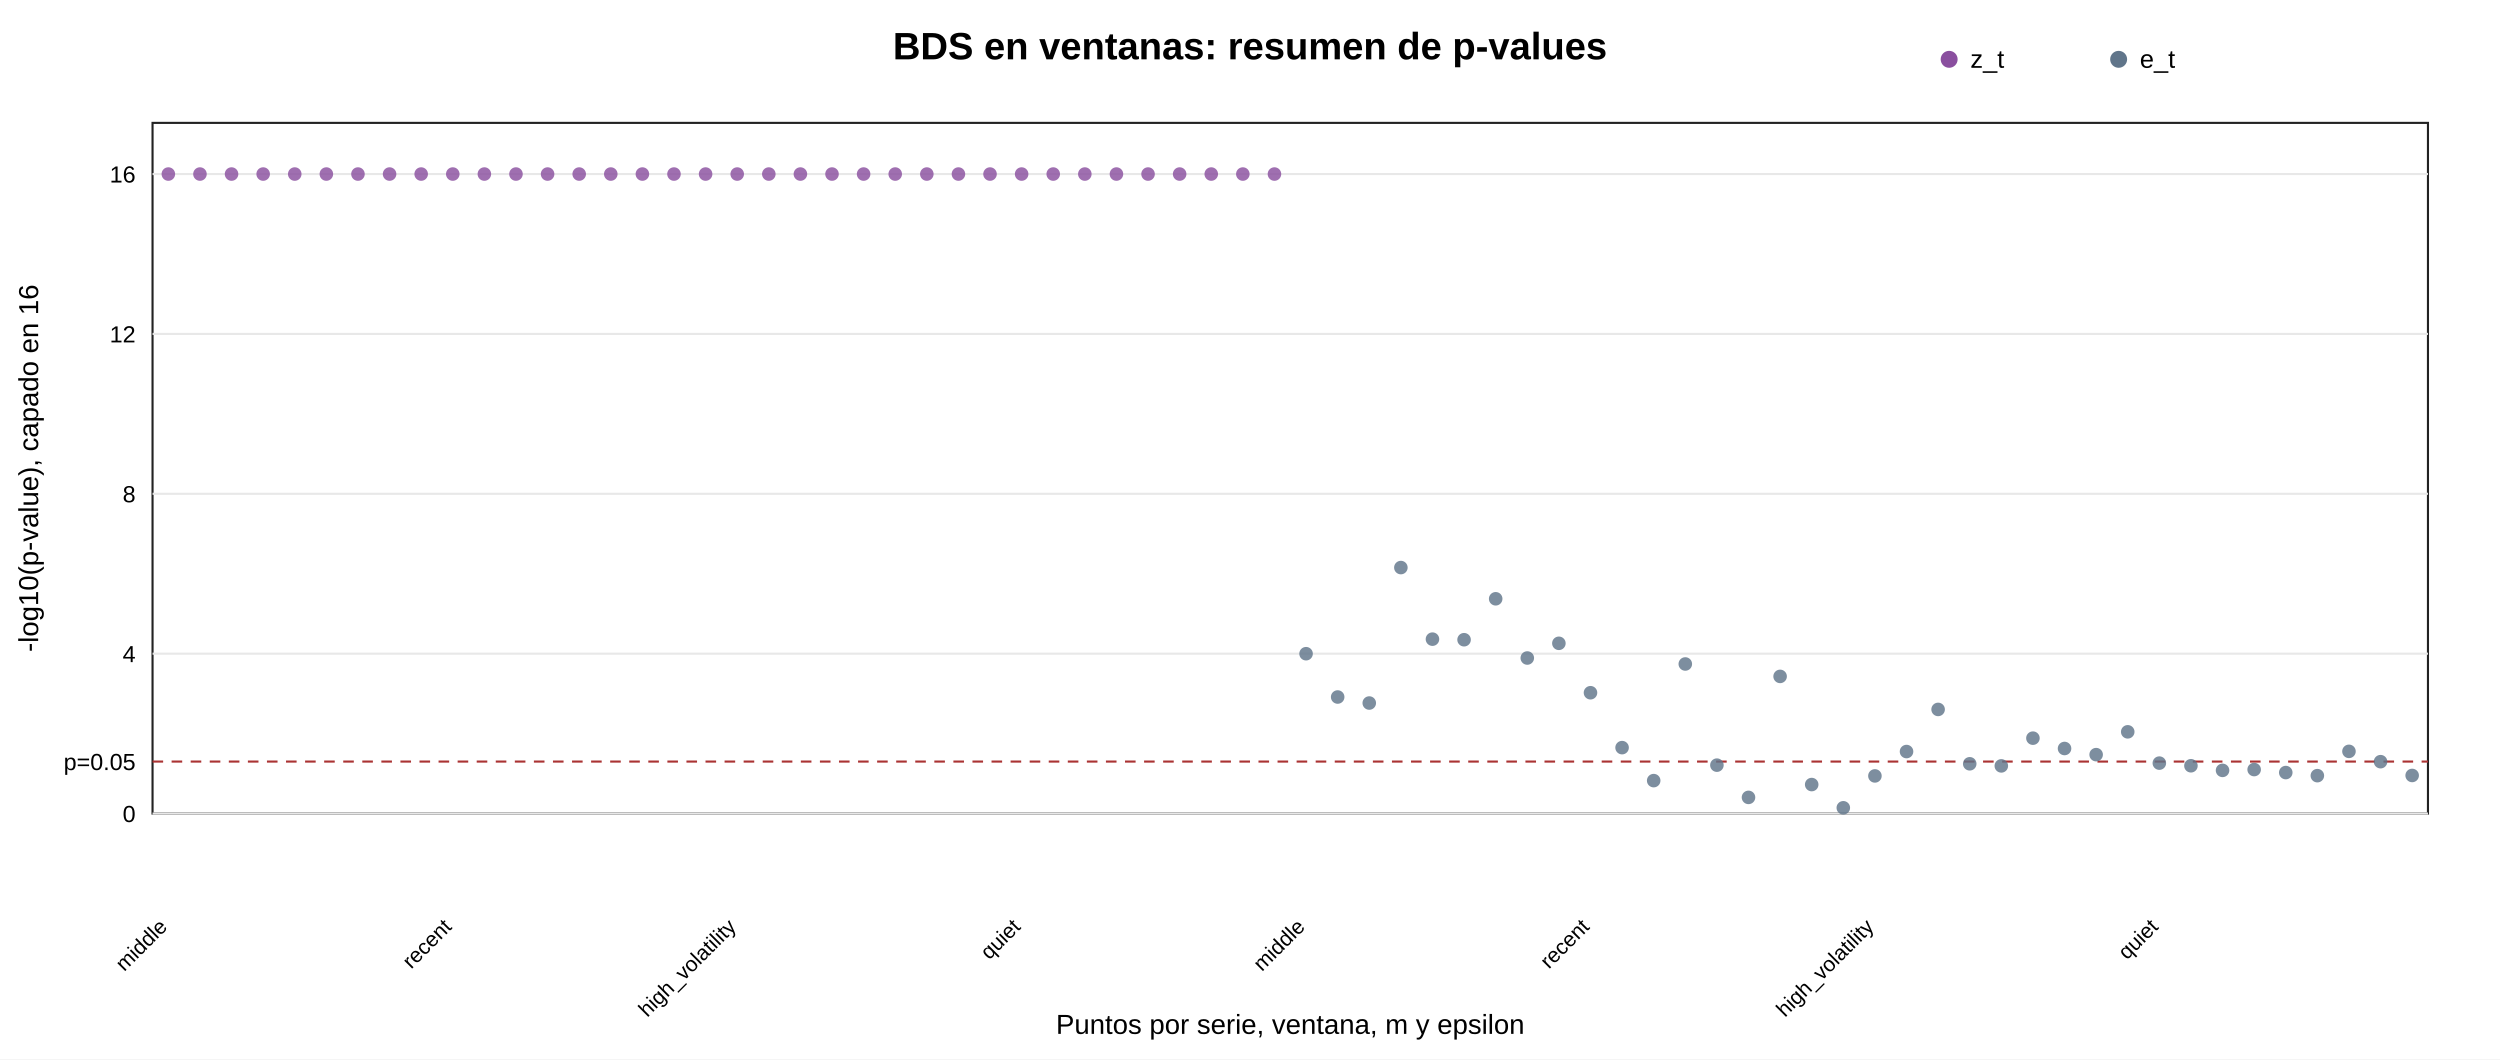
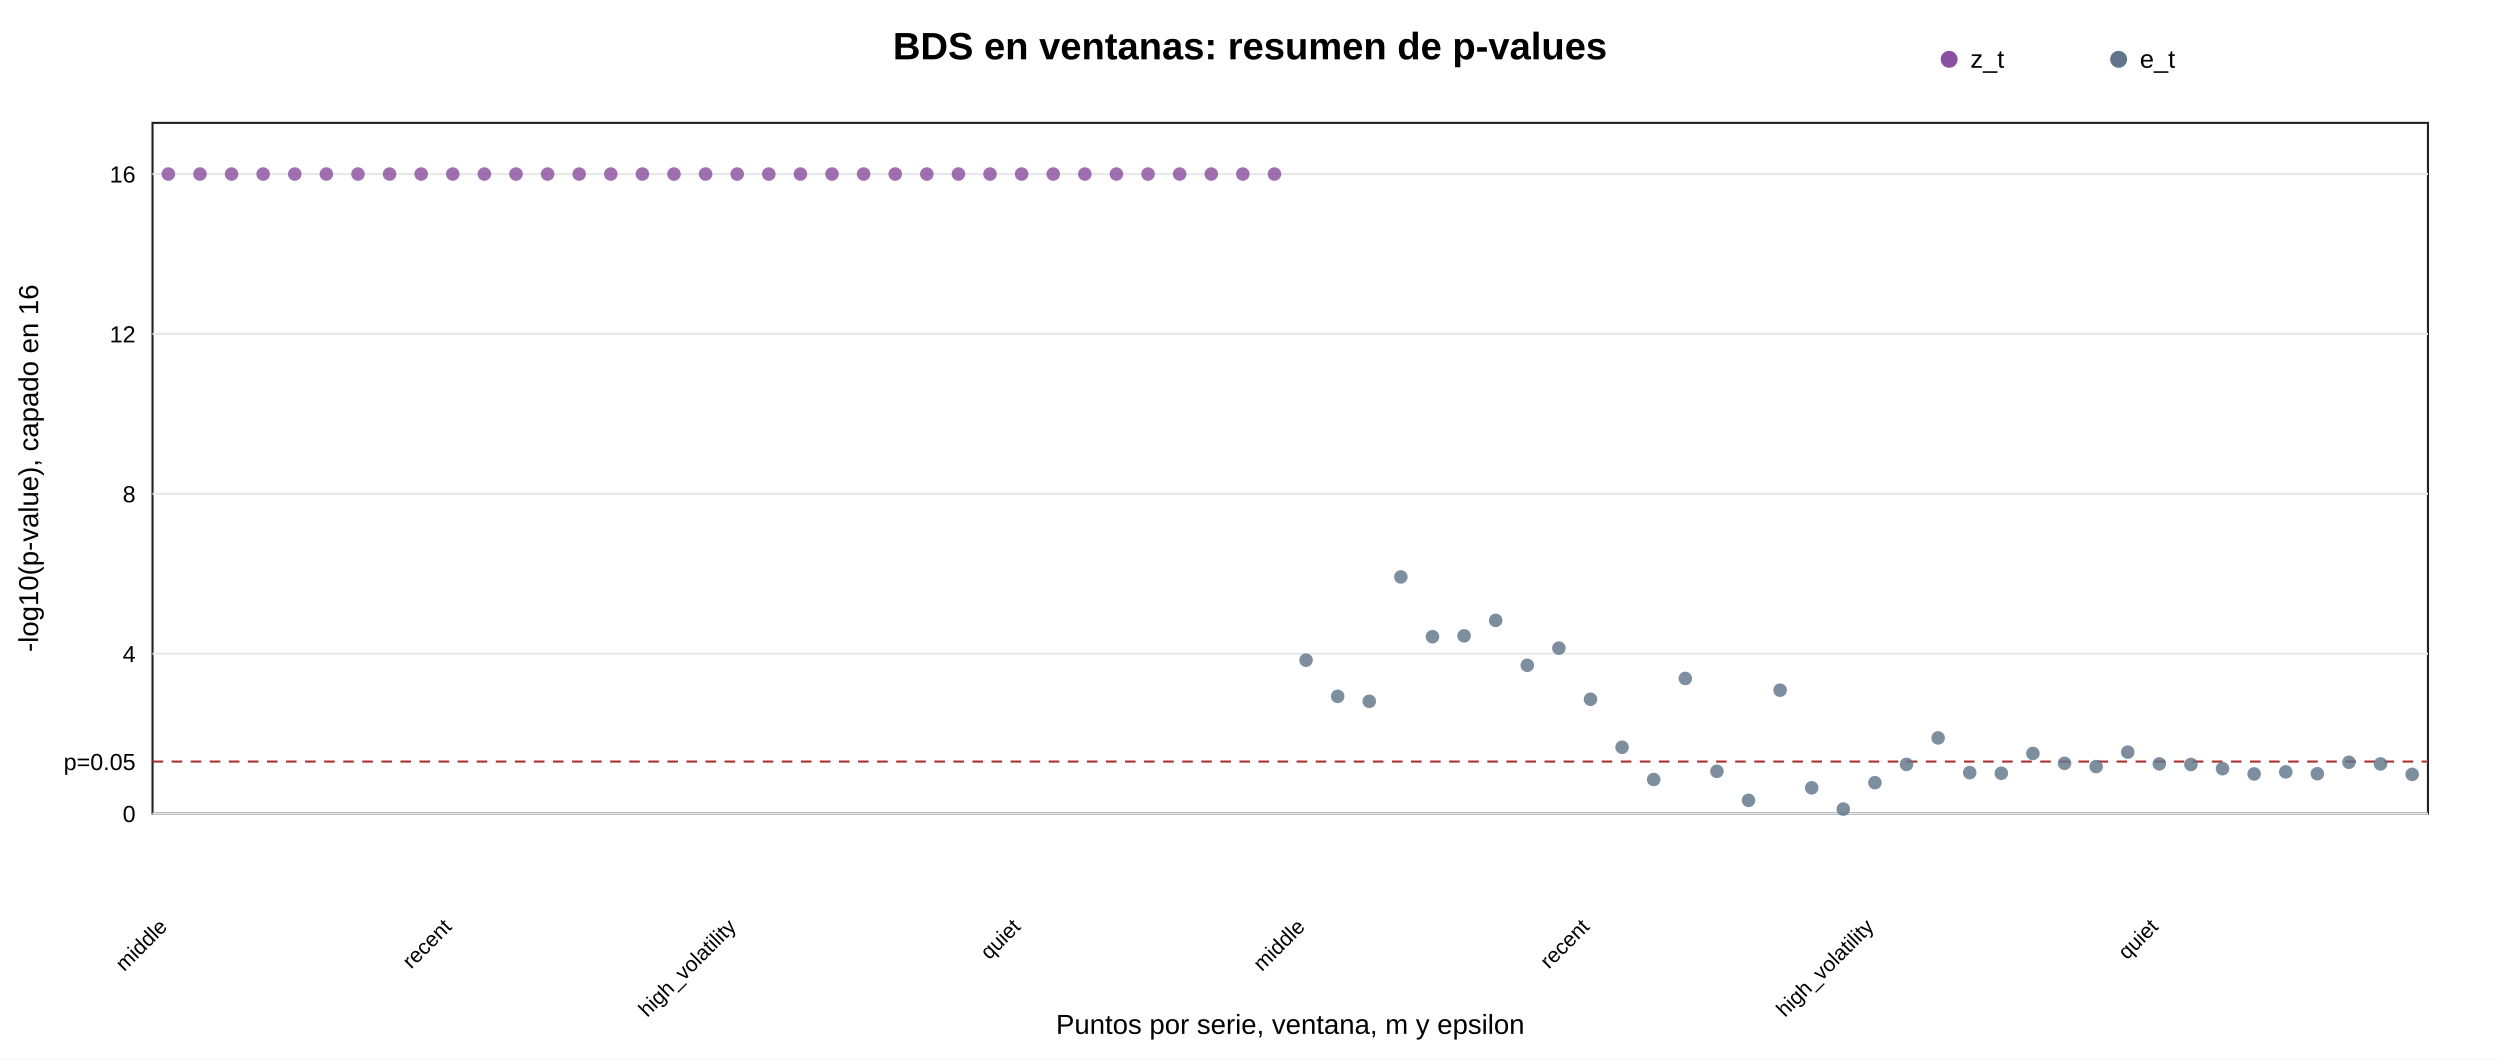
<svg xmlns="http://www.w3.org/2000/svg" width="1180" height="500" viewBox="0 0 1180 500">
  <rect x="0" y="0" width="1180" height="500" fill="#ffffff" />
  <text x="590.0" y="28" text-anchor="middle" font-family="Arial, sans-serif" font-size="18" font-weight="700">BDS en ventanas: resumen de p-values</text>
  <rect x="72" y="58" width="1074.00" height="326.00" fill="none" stroke="#222222" stroke-width="1" />
  <line x1="72" y1="384.00" x2="1146.00" y2="384.00" stroke="#e8e8e8" stroke-width="1" />
  <text x="64" y="388.00" text-anchor="end" font-family="Arial, sans-serif" font-size="11">0</text>
  <line x1="72" y1="359.46" x2="1146.00" y2="359.46" stroke="#a33" stroke-width="1" stroke-dasharray="5,4" />
  <text x="64" y="363.46" text-anchor="end" font-family="Arial, sans-serif" font-size="11">p=0.05</text>
  <line x1="72" y1="308.54" x2="1146.00" y2="308.54" stroke="#e8e8e8" stroke-width="1" />
  <text x="64" y="312.54" text-anchor="end" font-family="Arial, sans-serif" font-size="11">4</text>
  <line x1="72" y1="233.07" x2="1146.00" y2="233.07" stroke="#e8e8e8" stroke-width="1" />
  <text x="64" y="237.07" text-anchor="end" font-family="Arial, sans-serif" font-size="11">8</text>
  <line x1="72" y1="157.61" x2="1146.00" y2="157.61" stroke="#e8e8e8" stroke-width="1" />
  <text x="64" y="161.61" text-anchor="end" font-family="Arial, sans-serif" font-size="11">12</text>
  <line x1="72" y1="82.15" x2="1146.00" y2="82.15" stroke="#e8e8e8" stroke-width="1" />
  <text x="64" y="86.15" text-anchor="end" font-family="Arial, sans-serif" font-size="11">16</text>
  <circle cx="79.46" cy="82.15" r="3.2" fill="#8a4f9f" opacity="0.82" />
  <text x="79.46" y="438" text-anchor="end" transform="rotate(-45 79.46,438)" font-family="Arial, sans-serif" font-size="10">middle</text>
  <circle cx="94.38" cy="82.15" r="3.2" fill="#8a4f9f" opacity="0.82" />
  <circle cx="109.29" cy="82.15" r="3.2" fill="#8a4f9f" opacity="0.82" />
  <circle cx="124.21" cy="82.15" r="3.2" fill="#8a4f9f" opacity="0.82" />
  <circle cx="139.12" cy="82.15" r="3.2" fill="#8a4f9f" opacity="0.82" />
  <circle cx="154.04" cy="82.15" r="3.2" fill="#8a4f9f" opacity="0.82" />
  <circle cx="168.96" cy="82.15" r="3.2" fill="#8a4f9f" opacity="0.82" />
  <circle cx="183.88" cy="82.15" r="3.2" fill="#8a4f9f" opacity="0.82" />
  <circle cx="198.79" cy="82.15" r="3.2" fill="#8a4f9f" opacity="0.82" />
  <circle cx="213.71" cy="82.15" r="3.2" fill="#8a4f9f" opacity="0.82" />
  <text x="213.71" y="438" text-anchor="end" transform="rotate(-45 213.71,438)" font-family="Arial, sans-serif" font-size="10">recent</text>
  <circle cx="228.62" cy="82.15" r="3.2" fill="#8a4f9f" opacity="0.82" />
  <circle cx="243.54" cy="82.15" r="3.2" fill="#8a4f9f" opacity="0.82" />
  <circle cx="258.46" cy="82.15" r="3.2" fill="#8a4f9f" opacity="0.82" />
  <circle cx="273.38" cy="82.15" r="3.2" fill="#8a4f9f" opacity="0.82" />
  <circle cx="288.29" cy="82.15" r="3.2" fill="#8a4f9f" opacity="0.82" />
  <circle cx="303.21" cy="82.15" r="3.2" fill="#8a4f9f" opacity="0.82" />
  <circle cx="318.12" cy="82.15" r="3.2" fill="#8a4f9f" opacity="0.82" />
  <circle cx="333.04" cy="82.15" r="3.2" fill="#8a4f9f" opacity="0.82" />
  <circle cx="347.96" cy="82.15" r="3.2" fill="#8a4f9f" opacity="0.82" />
  <text x="347.96" y="438" text-anchor="end" transform="rotate(-45 347.96,438)" font-family="Arial, sans-serif" font-size="10">high_volatility</text>
  <circle cx="362.88" cy="82.15" r="3.2" fill="#8a4f9f" opacity="0.82" />
  <circle cx="377.79" cy="82.15" r="3.2" fill="#8a4f9f" opacity="0.82" />
  <circle cx="392.71" cy="82.15" r="3.2" fill="#8a4f9f" opacity="0.82" />
  <circle cx="407.62" cy="82.15" r="3.2" fill="#8a4f9f" opacity="0.82" />
  <circle cx="422.54" cy="82.15" r="3.2" fill="#8a4f9f" opacity="0.82" />
  <circle cx="437.46" cy="82.15" r="3.2" fill="#8a4f9f" opacity="0.82" />
  <circle cx="452.38" cy="82.15" r="3.2" fill="#8a4f9f" opacity="0.82" />
  <circle cx="467.29" cy="82.15" r="3.2" fill="#8a4f9f" opacity="0.82" />
  <circle cx="482.21" cy="82.15" r="3.2" fill="#8a4f9f" opacity="0.82" />
  <text x="482.21" y="438" text-anchor="end" transform="rotate(-45 482.21,438)" font-family="Arial, sans-serif" font-size="10">quiet</text>
  <circle cx="497.12" cy="82.15" r="3.2" fill="#8a4f9f" opacity="0.82" />
  <circle cx="512.04" cy="82.15" r="3.2" fill="#8a4f9f" opacity="0.82" />
  <circle cx="526.96" cy="82.15" r="3.2" fill="#8a4f9f" opacity="0.82" />
  <circle cx="541.88" cy="82.15" r="3.2" fill="#8a4f9f" opacity="0.82" />
  <circle cx="556.79" cy="82.15" r="3.2" fill="#8a4f9f" opacity="0.82" />
  <circle cx="571.71" cy="82.15" r="3.2" fill="#8a4f9f" opacity="0.82" />
  <circle cx="586.62" cy="82.15" r="3.2" fill="#8a4f9f" opacity="0.82" />
  <circle cx="601.54" cy="82.15" r="3.2" fill="#8a4f9f" opacity="0.82" />
-   <circle cx="616.46" cy="308.55" r="3.2" fill="#60758a" opacity="0.82" />
+   <circle cx="616.46" cy="311.60" r="3.2" fill="#60758a" opacity="0.82" />
  <text x="616.46" y="438" text-anchor="end" transform="rotate(-45 616.46,438)" font-family="Arial, sans-serif" font-size="10">middle</text>
-   <circle cx="631.38" cy="328.99" r="3.2" fill="#60758a" opacity="0.82" />
-   <circle cx="646.29" cy="331.83" r="3.2" fill="#60758a" opacity="0.82" />
-   <circle cx="661.21" cy="267.89" r="3.2" fill="#60758a" opacity="0.82" />
-   <circle cx="676.12" cy="301.68" r="3.2" fill="#60758a" opacity="0.82" />
-   <circle cx="691.04" cy="301.95" r="3.2" fill="#60758a" opacity="0.82" />
-   <circle cx="705.96" cy="282.63" r="3.2" fill="#60758a" opacity="0.82" />
-   <circle cx="720.88" cy="310.58" r="3.2" fill="#60758a" opacity="0.82" />
-   <circle cx="735.79" cy="303.64" r="3.2" fill="#60758a" opacity="0.82" />
-   <circle cx="750.71" cy="326.97" r="3.2" fill="#60758a" opacity="0.82" />
+   <circle cx="631.38" cy="328.67" r="3.2" fill="#60758a" opacity="0.82" />
+   <circle cx="646.29" cy="331.02" r="3.2" fill="#60758a" opacity="0.82" />
+   <circle cx="661.21" cy="272.31" r="3.2" fill="#60758a" opacity="0.82" />
+   <circle cx="676.12" cy="300.53" r="3.2" fill="#60758a" opacity="0.82" />
+   <circle cx="691.04" cy="300.11" r="3.2" fill="#60758a" opacity="0.82" />
+   <circle cx="705.96" cy="292.83" r="3.2" fill="#60758a" opacity="0.82" />
+   <circle cx="720.88" cy="314.01" r="3.2" fill="#60758a" opacity="0.82" />
+   <circle cx="735.79" cy="305.92" r="3.2" fill="#60758a" opacity="0.82" />
+   <circle cx="750.71" cy="330.05" r="3.2" fill="#60758a" opacity="0.82" />
  <text x="750.71" y="438" text-anchor="end" transform="rotate(-45 750.71,438)" font-family="Arial, sans-serif" font-size="10">recent</text>
-   <circle cx="765.62" cy="352.88" r="3.2" fill="#60758a" opacity="0.82" />
-   <circle cx="780.54" cy="368.45" r="3.2" fill="#60758a" opacity="0.82" />
-   <circle cx="795.46" cy="313.40" r="3.2" fill="#60758a" opacity="0.82" />
-   <circle cx="810.38" cy="361.15" r="3.2" fill="#60758a" opacity="0.82" />
-   <circle cx="825.29" cy="376.37" r="3.2" fill="#60758a" opacity="0.82" />
-   <circle cx="840.21" cy="319.26" r="3.2" fill="#60758a" opacity="0.82" />
-   <circle cx="855.12" cy="370.31" r="3.2" fill="#60758a" opacity="0.82" />
-   <circle cx="870.04" cy="381.28" r="3.2" fill="#60758a" opacity="0.82" />
-   <circle cx="884.96" cy="366.23" r="3.2" fill="#60758a" opacity="0.82" />
+   <circle cx="765.62" cy="352.70" r="3.2" fill="#60758a" opacity="0.82" />
+   <circle cx="780.54" cy="367.92" r="3.2" fill="#60758a" opacity="0.82" />
+   <circle cx="795.46" cy="320.23" r="3.2" fill="#60758a" opacity="0.82" />
+   <circle cx="810.38" cy="364.06" r="3.2" fill="#60758a" opacity="0.82" />
+   <circle cx="825.29" cy="377.77" r="3.2" fill="#60758a" opacity="0.82" />
+   <circle cx="840.21" cy="325.77" r="3.2" fill="#60758a" opacity="0.82" />
+   <circle cx="855.12" cy="371.85" r="3.2" fill="#60758a" opacity="0.82" />
+   <circle cx="870.04" cy="381.89" r="3.2" fill="#60758a" opacity="0.82" />
+   <circle cx="884.96" cy="369.43" r="3.2" fill="#60758a" opacity="0.82" />
  <text x="884.96" y="438" text-anchor="end" transform="rotate(-45 884.96,438)" font-family="Arial, sans-serif" font-size="10">high_volatility</text>
-   <circle cx="899.88" cy="354.73" r="3.2" fill="#60758a" opacity="0.82" />
-   <circle cx="914.79" cy="334.85" r="3.2" fill="#60758a" opacity="0.82" />
-   <circle cx="929.71" cy="360.51" r="3.2" fill="#60758a" opacity="0.82" />
-   <circle cx="944.62" cy="361.50" r="3.2" fill="#60758a" opacity="0.82" />
-   <circle cx="959.54" cy="348.41" r="3.2" fill="#60758a" opacity="0.82" />
-   <circle cx="974.46" cy="353.29" r="3.2" fill="#60758a" opacity="0.82" />
-   <circle cx="989.38" cy="356.19" r="3.2" fill="#60758a" opacity="0.82" />
-   <circle cx="1004.29" cy="345.42" r="3.2" fill="#60758a" opacity="0.82" />
-   <circle cx="1019.21" cy="360.19" r="3.2" fill="#60758a" opacity="0.82" />
+   <circle cx="899.88" cy="360.78" r="3.2" fill="#60758a" opacity="0.82" />
+   <circle cx="914.79" cy="348.30" r="3.2" fill="#60758a" opacity="0.82" />
+   <circle cx="929.71" cy="364.68" r="3.2" fill="#60758a" opacity="0.82" />
+   <circle cx="944.62" cy="364.98" r="3.2" fill="#60758a" opacity="0.82" />
+   <circle cx="959.54" cy="355.63" r="3.2" fill="#60758a" opacity="0.82" />
+   <circle cx="974.46" cy="360.28" r="3.2" fill="#60758a" opacity="0.82" />
+   <circle cx="989.38" cy="361.81" r="3.2" fill="#60758a" opacity="0.82" />
+   <circle cx="1004.29" cy="355.00" r="3.2" fill="#60758a" opacity="0.82" />
+   <circle cx="1019.21" cy="360.55" r="3.2" fill="#60758a" opacity="0.82" />
  <text x="1019.21" y="438" text-anchor="end" transform="rotate(-45 1019.21,438)" font-family="Arial, sans-serif" font-size="10">quiet</text>
-   <circle cx="1034.12" cy="361.44" r="3.2" fill="#60758a" opacity="0.82" />
-   <circle cx="1049.04" cy="363.62" r="3.2" fill="#60758a" opacity="0.82" />
-   <circle cx="1063.96" cy="363.23" r="3.2" fill="#60758a" opacity="0.82" />
-   <circle cx="1078.88" cy="364.65" r="3.2" fill="#60758a" opacity="0.82" />
-   <circle cx="1093.79" cy="366.11" r="3.2" fill="#60758a" opacity="0.82" />
-   <circle cx="1108.71" cy="354.64" r="3.2" fill="#60758a" opacity="0.82" />
-   <circle cx="1123.62" cy="359.51" r="3.2" fill="#60758a" opacity="0.82" />
-   <circle cx="1138.54" cy="366.02" r="3.2" fill="#60758a" opacity="0.82" />
+   <circle cx="1034.12" cy="360.84" r="3.2" fill="#60758a" opacity="0.82" />
+   <circle cx="1049.04" cy="362.82" r="3.2" fill="#60758a" opacity="0.82" />
+   <circle cx="1063.96" cy="365.30" r="3.2" fill="#60758a" opacity="0.82" />
+   <circle cx="1078.88" cy="364.33" r="3.2" fill="#60758a" opacity="0.82" />
+   <circle cx="1093.79" cy="365.20" r="3.2" fill="#60758a" opacity="0.82" />
+   <circle cx="1108.71" cy="359.79" r="3.2" fill="#60758a" opacity="0.82" />
+   <circle cx="1123.62" cy="360.57" r="3.2" fill="#60758a" opacity="0.82" />
+   <circle cx="1138.54" cy="365.50" r="3.2" fill="#60758a" opacity="0.82" />
  <text x="609.00" y="488" text-anchor="middle" font-family="Arial, sans-serif" font-size="13">Puntos por serie, ventana, m y epsilon</text>
  <text transform="translate(18,221.0) rotate(-90)" text-anchor="middle" font-family="Arial, sans-serif" font-size="13">-log10(p-value), capado en 16</text>
  <g>
    <circle cx="920.00" cy="28.00" r="4" fill="#8a4f9f" />
    <text x="930.00" y="32.00" font-family="Arial, sans-serif" font-size="12">z_t</text>
  </g>
  <g>
    <circle cx="1000.00" cy="28.00" r="4" fill="#60758a" />
    <text x="1010.00" y="32.00" font-family="Arial, sans-serif" font-size="12">e_t</text>
  </g>
</svg>
